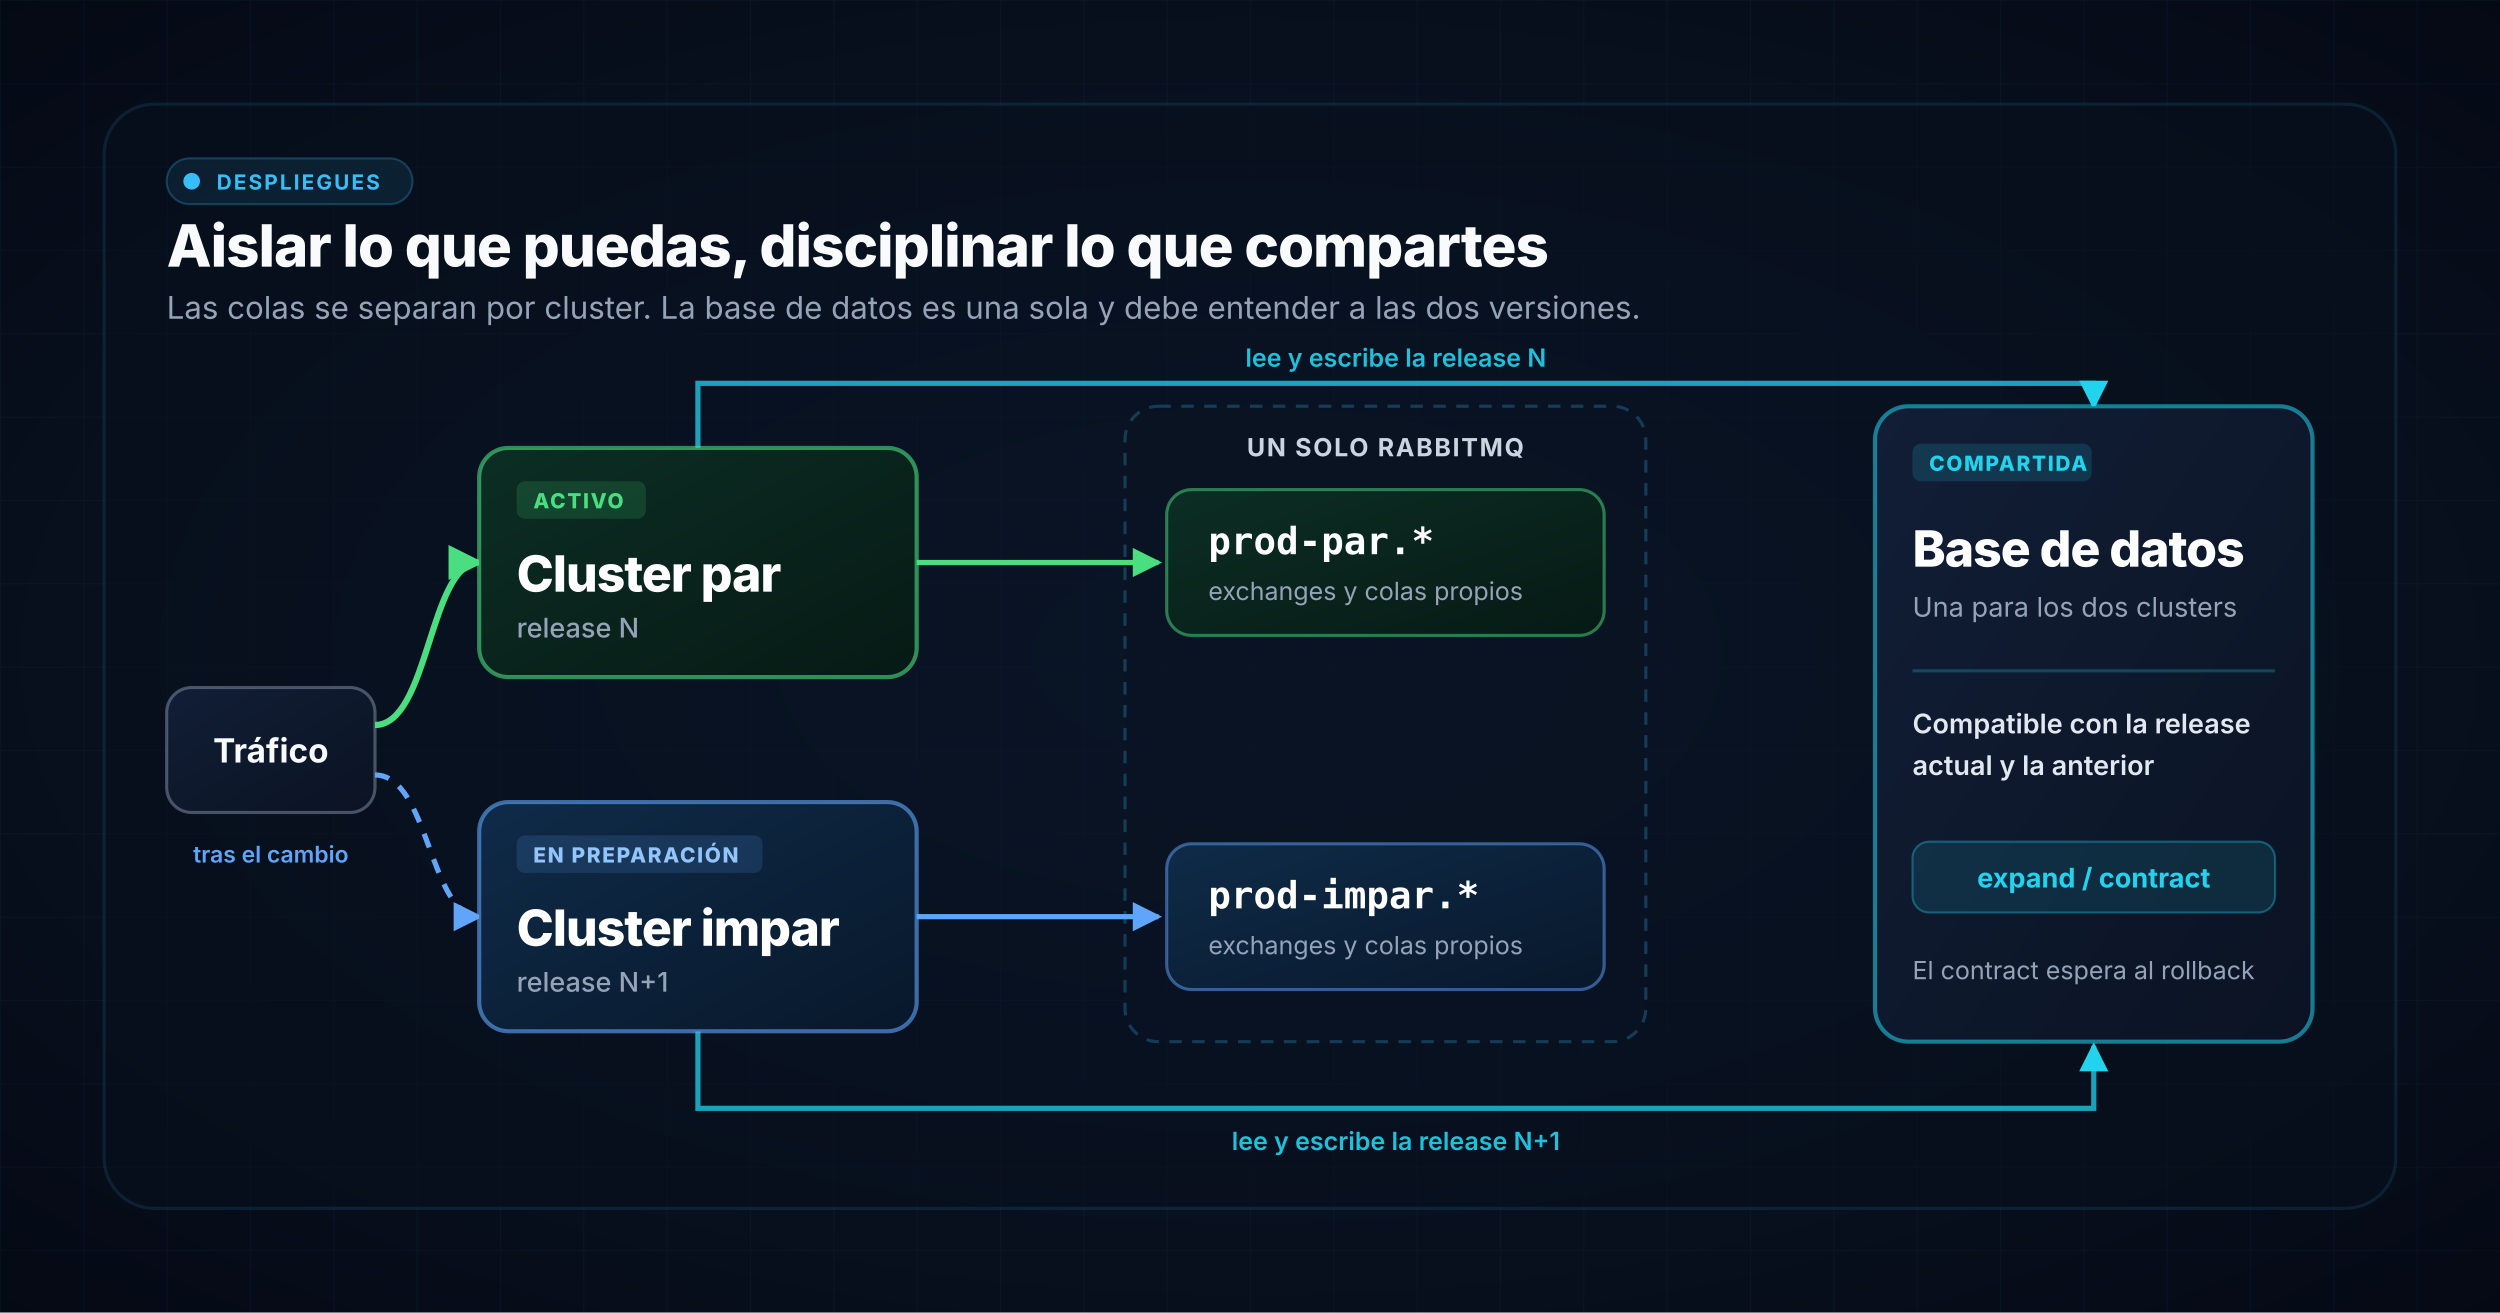
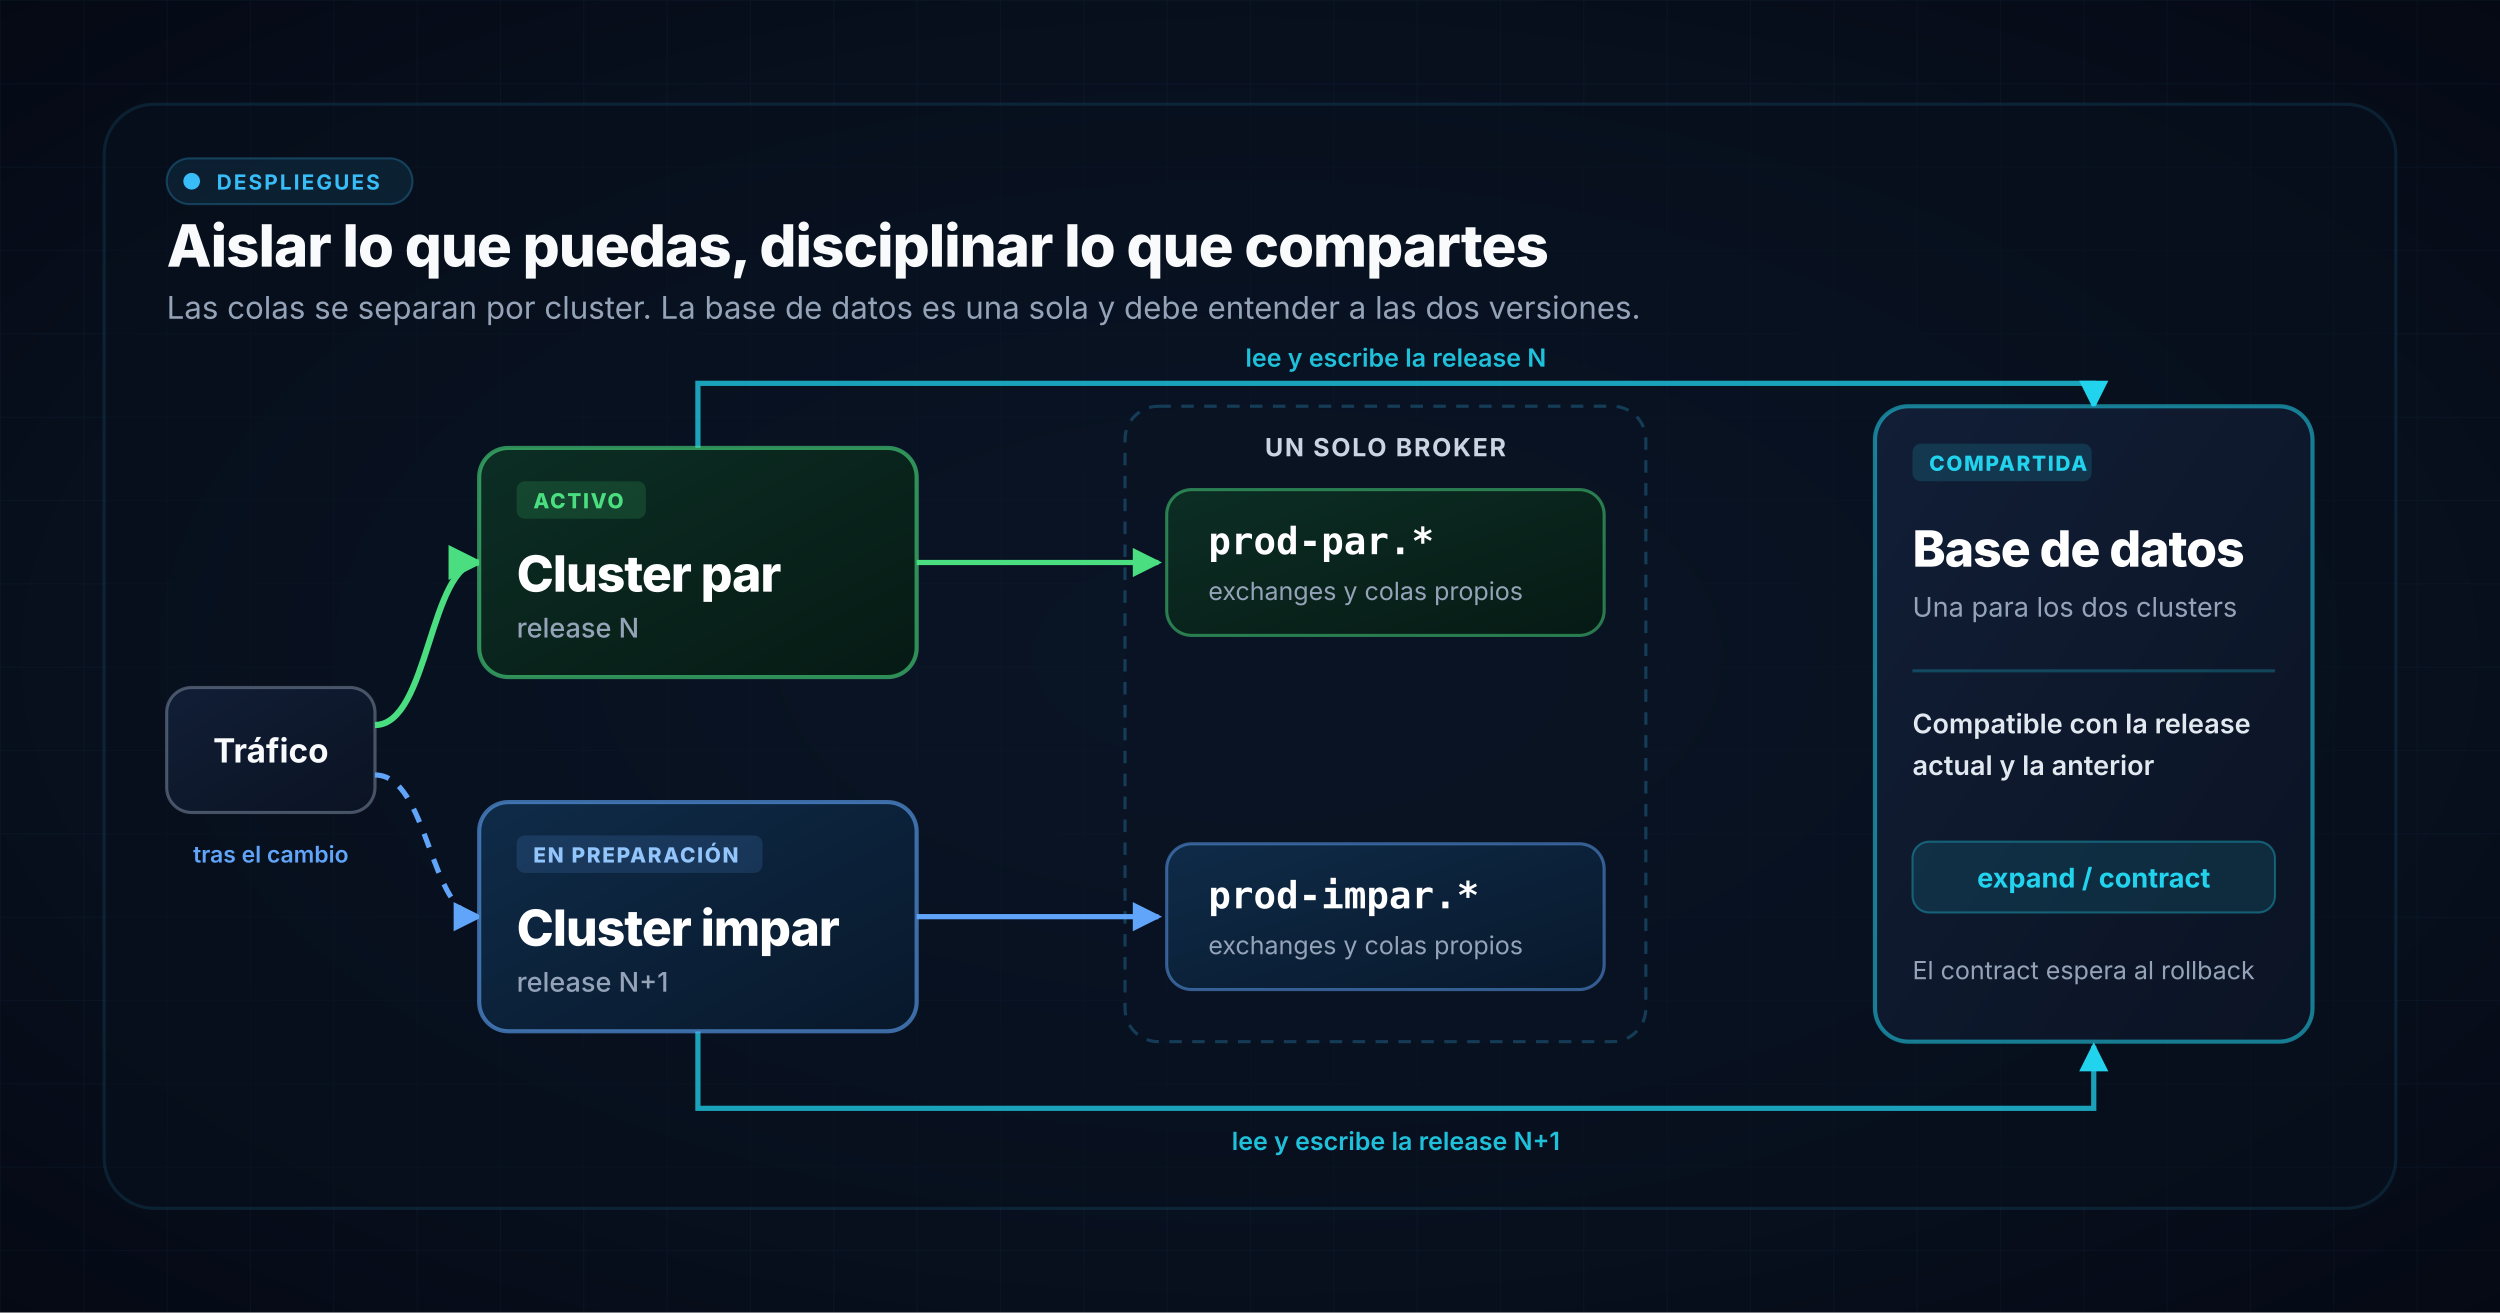
<svg xmlns="http://www.w3.org/2000/svg" width="1200" height="630" viewBox="0 0 1200 630" role="img" aria-labelledby="title desc">
  <defs>
    <radialGradient id="bg-grad" cx="50%" cy="50%" r="75%">
      <stop offset="0%" stop-color="#0e1d35" />
      <stop offset="60%" stop-color="#08101e" />
      <stop offset="100%" stop-color="#040812" />
    </radialGradient>
    <linearGradient id="active-grad" x1="0" y1="0" x2="1" y2="1">
      <stop offset="0%" stop-color="#0c2e24" />
      <stop offset="100%" stop-color="#061a14" />
    </linearGradient>
    <linearGradient id="prep-grad" x1="0" y1="0" x2="1" y2="1">
      <stop offset="0%" stop-color="#0f2b48" />
      <stop offset="100%" stop-color="#08182b" />
    </linearGradient>
    <linearGradient id="panel-grad" x1="0" y1="0" x2="1" y2="1">
      <stop offset="0%" stop-color="#111e36" />
      <stop offset="100%" stop-color="#0b1323" />
    </linearGradient>
    <pattern id="grid" width="40" height="40" patternUnits="userSpaceOnUse">
      <path d="M 40 0 L 0 0 0 40" fill="none" stroke="#38bdf8" stroke-width="1" opacity="0.04" />
    </pattern>
    <marker id="arr-green" viewBox="0 0 10 10" refX="7" refY="5" markerWidth="7" markerHeight="7" orient="auto">
      <path d="M0 1L8 5L0 9Z" fill="#4ade80" />
    </marker>
    <marker id="arr-blue" viewBox="0 0 10 10" refX="7" refY="5" markerWidth="7" markerHeight="7" orient="auto">
      <path d="M0 1L8 5L0 9Z" fill="#60a5fa" />
    </marker>
    <marker id="arr-cyan" viewBox="0 0 10 10" refX="7" refY="5" markerWidth="7" markerHeight="7" orient="auto">
      <path d="M0 1L8 5L0 9Z" fill="#22d3ee" />
    </marker>
  </defs>
  <rect width="1200" height="630" fill="url(#bg-grad)" />
  <rect width="1200" height="630" fill="url(#grid)" />
  <g font-family="Inter, system-ui, -apple-system, sans-serif">
    <rect x="50" y="50" width="1100" height="530" rx="24" fill="#080f1d" fill-opacity="0.6" stroke="#38bdf8" stroke-opacity="0.12" stroke-width="1.5" />
    <rect x="80" y="76" width="118" height="22" rx="11" fill="#38bdf8" fill-opacity="0.1" stroke="#38bdf8" stroke-opacity="0.25" />
    <circle cx="92" cy="87" r="4" fill="#38bdf8" />
    <text x="104" y="91" fill="#38bdf8" font-size="10" font-weight="700" letter-spacing="1">DESPLIEGUES</text>
    <text x="80" y="128" fill="#f8fafc" font-size="28" font-weight="800" letter-spacing="-0.5">Aislar lo que puedas, disciplinar lo que compartes</text>
    <text x="80" y="153" fill="#94a3b8" font-size="15">Las colas se separan por cluster. La base de datos es una sola y debe entender a las dos versiones.</text>
    <path d="M335 215 V184 H1005 V195" fill="none" stroke="#22d3ee" stroke-opacity="0.75" stroke-width="2.5" marker-end="url(#arr-cyan)" />
    <path d="M335 495 V532 H1005 V502" fill="none" stroke="#22d3ee" stroke-opacity="0.75" stroke-width="2.5" marker-end="url(#arr-cyan)" />
    <text x="670" y="176" fill="#22d3ee" fill-opacity="0.9" font-size="12" font-weight="600" text-anchor="middle">lee y escribe la release N</text>
    <text x="670" y="552" fill="#22d3ee" fill-opacity="0.9" font-size="12" font-weight="600" text-anchor="middle">lee y escribe la release N+1</text>
    <rect x="80" y="330" width="100" height="60" rx="12" fill="url(#panel-grad)" stroke="#94a3b8" stroke-opacity="0.45" stroke-width="1.5" />
    <text x="130" y="366" fill="#f8fafc" font-size="16" font-weight="700" text-anchor="middle">Tráfico</text>
    <path d="M180 348 C206 348 206 270 230 270" fill="none" stroke="#4ade80" stroke-width="3" marker-end="url(#arr-green)" />
    <path d="M180 372 C206 372 206 440 230 440" fill="none" stroke="#60a5fa" stroke-width="2.5" stroke-dasharray="7 6" marker-end="url(#arr-blue)" />
    <text x="130" y="414" fill="#60a5fa" font-size="11" font-weight="600" text-anchor="middle">tras el cambio</text>
    <rect x="230" y="215" width="210" height="110" rx="14" fill="url(#active-grad)" stroke="#4ade80" stroke-opacity="0.6" stroke-width="2" />
    <rect x="248" y="231" width="62" height="18" rx="4" fill="#4ade80" fill-opacity="0.15" />
    <text x="256" y="244" fill="#4ade80" font-size="10" font-weight="800" letter-spacing="0.8">ACTIVO</text>
    <text x="248" y="284" fill="#ffffff" font-size="24" font-weight="800" letter-spacing="-0.5">Cluster par</text>
    <text x="248" y="306" fill="#94a3b8" font-size="13" font-weight="500">release N</text>
    <rect x="230" y="385" width="210" height="110" rx="14" fill="url(#prep-grad)" stroke="#60a5fa" stroke-opacity="0.6" stroke-width="2" />
    <rect x="248" y="401" width="118" height="18" rx="4" fill="#60a5fa" fill-opacity="0.15" />
    <text x="256" y="414" fill="#93c5fd" font-size="10" font-weight="800" letter-spacing="0.8">EN PREPARACIÓN</text>
    <text x="248" y="454" fill="#ffffff" font-size="24" font-weight="800" letter-spacing="-0.5">Cluster impar</text>
    <text x="248" y="476" fill="#94a3b8" font-size="13" font-weight="500">release N+1</text>
    <rect x="540" y="195" width="250" height="305" rx="16" fill="#0b1323" fill-opacity="0.7" stroke="#38bdf8" stroke-opacity="0.25" stroke-width="1.5" stroke-dasharray="6 5" />
-     <text x="665" y="219" fill="#cbd5e1" font-size="12" font-weight="700" letter-spacing="0.8" text-anchor="middle">UN SOLO RABBITMQ</text>
+     <text x="665" y="219" fill="#cbd5e1" font-size="12" font-weight="700" letter-spacing="0.8" text-anchor="middle">UN SOLO BROKER</text>
    <rect x="560" y="235" width="210" height="70" rx="12" fill="url(#active-grad)" stroke="#4ade80" stroke-opacity="0.5" stroke-width="1.5" />
    <text x="580" y="266" fill="#ffffff" font-size="18" font-weight="700" font-family="JetBrains Mono, ui-monospace, monospace">prod-par.*</text>
    <text x="580" y="288" fill="#94a3b8" font-size="12">exchanges y colas propios</text>
    <rect x="560" y="405" width="210" height="70" rx="12" fill="url(#prep-grad)" stroke="#60a5fa" stroke-opacity="0.5" stroke-width="1.5" />
    <text x="580" y="436" fill="#ffffff" font-size="18" font-weight="700" font-family="JetBrains Mono, ui-monospace, monospace">prod-impar.*</text>
    <text x="580" y="458" fill="#94a3b8" font-size="12">exchanges y colas propios</text>
    <path d="M440 270 H556" fill="none" stroke="#4ade80" stroke-width="2.5" marker-end="url(#arr-green)" />
    <path d="M440 440 H556" fill="none" stroke="#60a5fa" stroke-width="2.5" marker-end="url(#arr-blue)" />
    <rect x="900" y="195" width="210" height="305" rx="16" fill="url(#panel-grad)" stroke="#22d3ee" stroke-opacity="0.55" stroke-width="2" />
    <rect x="918" y="213" width="86" height="18" rx="4" fill="#22d3ee" fill-opacity="0.15" />
    <text x="926" y="226" fill="#22d3ee" font-size="10" font-weight="800" letter-spacing="0.8">COMPARTIDA</text>
    <text x="918" y="272" fill="#ffffff" font-size="24" font-weight="800" letter-spacing="-0.5">Base de datos</text>
    <text x="918" y="296" fill="#94a3b8" font-size="13">Una para los dos clusters</text>
    <line x1="918" y1="322" x2="1092" y2="322" stroke="#22d3ee" stroke-opacity="0.25" stroke-width="1.5" />
    <text x="918" y="352" fill="#e2e8f0" font-size="13" font-weight="600">Compatible con la release</text>
    <text x="918" y="372" fill="#e2e8f0" font-size="13" font-weight="600">actual y la anterior</text>
    <rect x="918" y="404" width="174" height="34" rx="8" fill="#22d3ee" fill-opacity="0.12" stroke="#22d3ee" stroke-opacity="0.35" />
    <text x="1005" y="426" fill="#22d3ee" font-size="13" font-weight="700" text-anchor="middle">expand / contract</text>
    <text x="918" y="470" fill="#94a3b8" font-size="12">El contract espera al rollback</text>
  </g>
</svg>
